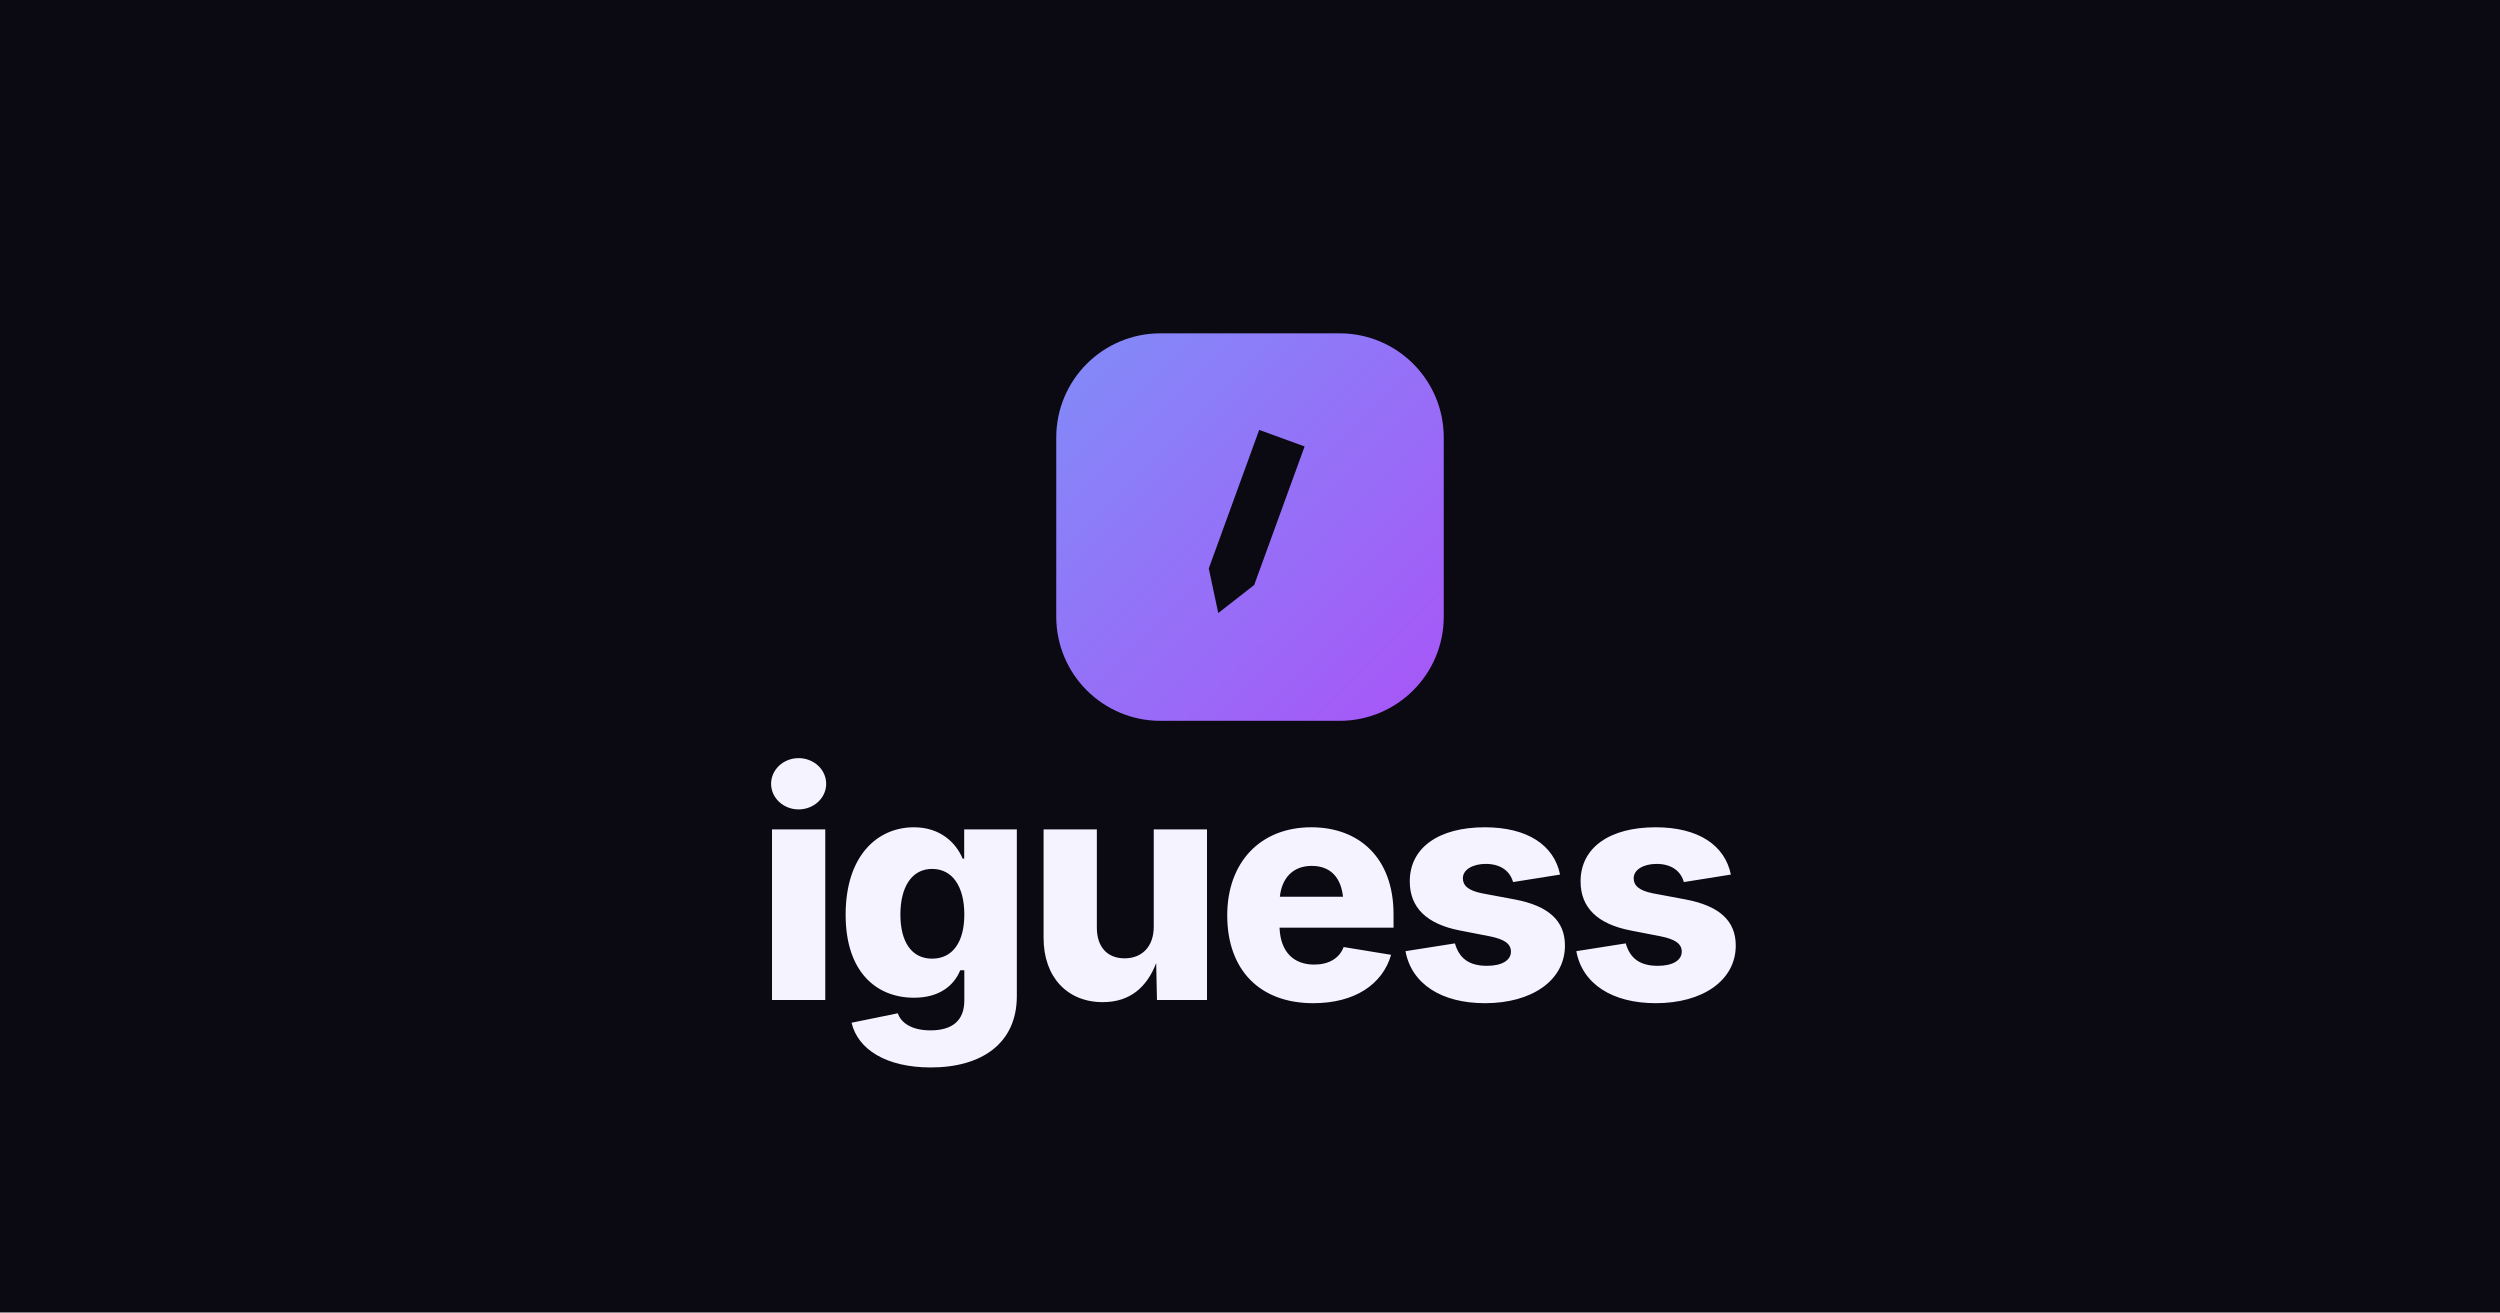
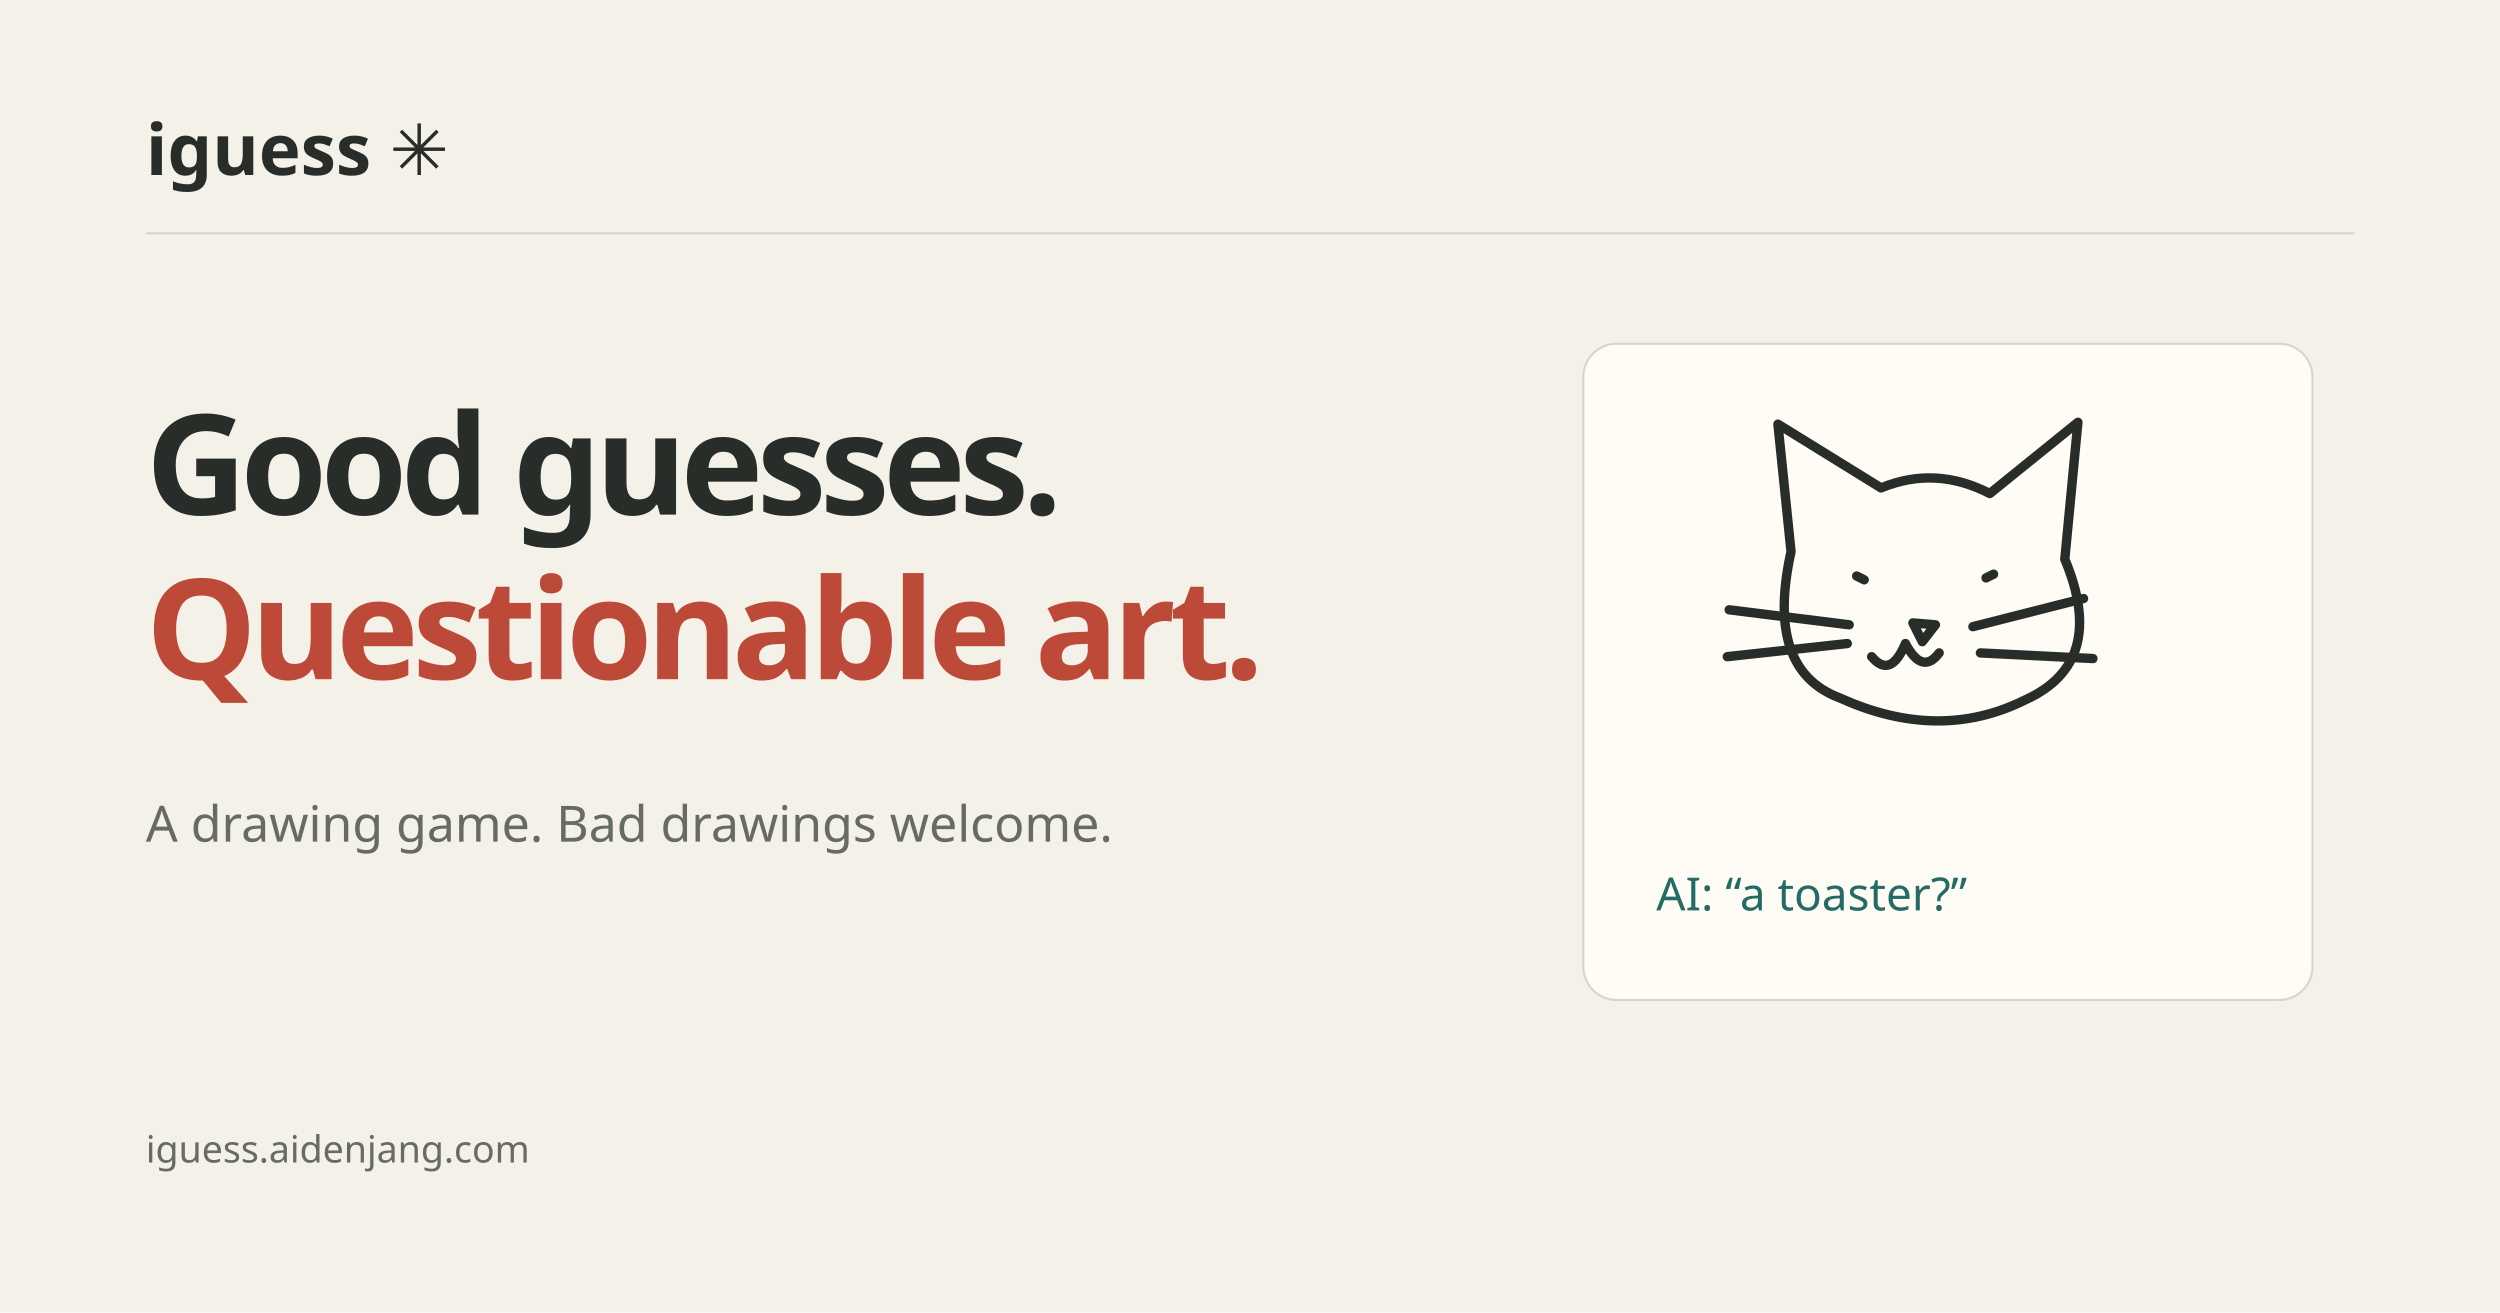
<svg xmlns="http://www.w3.org/2000/svg" width="1200" height="630" viewBox="0 0 1200 630">
-   <defs>
-     <linearGradient id="g" x1="0" y1="0" x2="1" y2="1">
-       <stop offset="0" stop-color="#818cf8" />
-       <stop offset="1" stop-color="#a855f7" />
-     </linearGradient>
-   </defs>
-   <rect width="1200" height="630" fill="#0b0a12" />
-   <g transform="translate(507, 160)">
-     <rect width="186" height="186" rx="50" fill="url(#g)" />
-     <g transform="translate(18.6, 18.6) scale(0.290)" fill="#0b0a12">
-       <g transform="rotate(20 256 256)">
-         <path d="M216 100 h80 v244 l-40 64 -40 -64 z" />
-       </g>
-     </g>
+   <rect width="1200" height="630" fill="#f4f1e9" />
+   <text x="70" y="84" font-family="sans-serif" font-size="34" font-weight="700" fill="#292d29">iguess ✳</text>
+   <path d="M70 112h1060" stroke="#d9d4c8" />
+   <text x="70" y="247" font-family="sans-serif" font-size="67" font-weight="700" letter-spacing="-3" fill="#292d29">Good guesses.</text>
+   <text x="70" y="326" font-family="sans-serif" font-size="67" font-weight="700" letter-spacing="-3" fill="#bd4938">Questionable art.</text>
+   <text x="70" y="404" font-family="sans-serif" font-size="24" fill="#666b63">A drawing game. Bad drawings welcome.</text>
+   <rect x="760" y="165" width="350" height="315" rx="16" fill="#fffcf5" stroke="#d9d4c8" />
+   <g transform="translate(740 164) scale(.9)" fill="none" stroke="#292d29" stroke-width="5" stroke-linecap="round" stroke-linejoin="round">
+     <path d="m133 112-7-68 55 34q29-12 58 3l47-38-7 73q23 55-21 75-46 23-99-1-40-15-26-78Z" />
+     <path d="m168 125 4 2m65-1 4-2m-43 26 12 1-7 9Zm-34 1-64-8m63 18-64 7m131-16 59-15m-55 29 60 3m-100-8q-8 19-18 7m18-7q9 17 18 5" />
  </g>
-   <text x="600" y="480" text-anchor="middle" font-family="Inter, system-ui, -apple-system, sans-serif" font-size="150" font-weight="800" fill="#f5f3ff" letter-spacing="-4">iguess</text>
+   <text x="795" y="437" font-family="sans-serif" font-size="22" fill="#236b64">AI: “a toaster?”</text>
+   <text x="70" y="558" font-family="sans-serif" font-size="18" fill="#666b63">iguess.aidenjang.com</text>
</svg>
